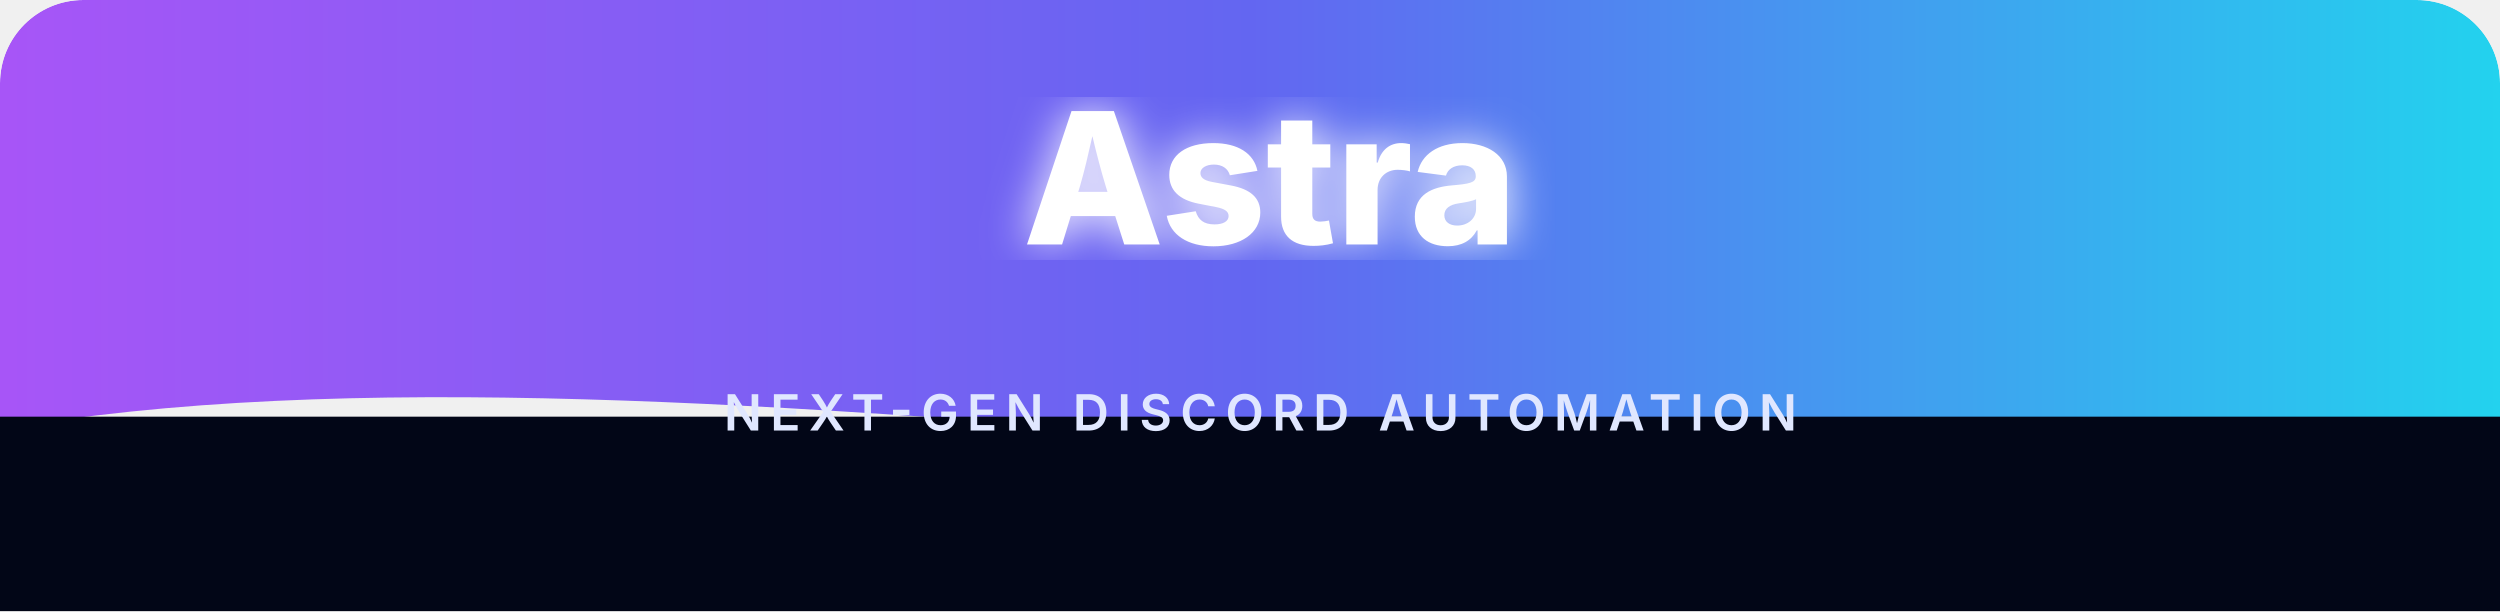
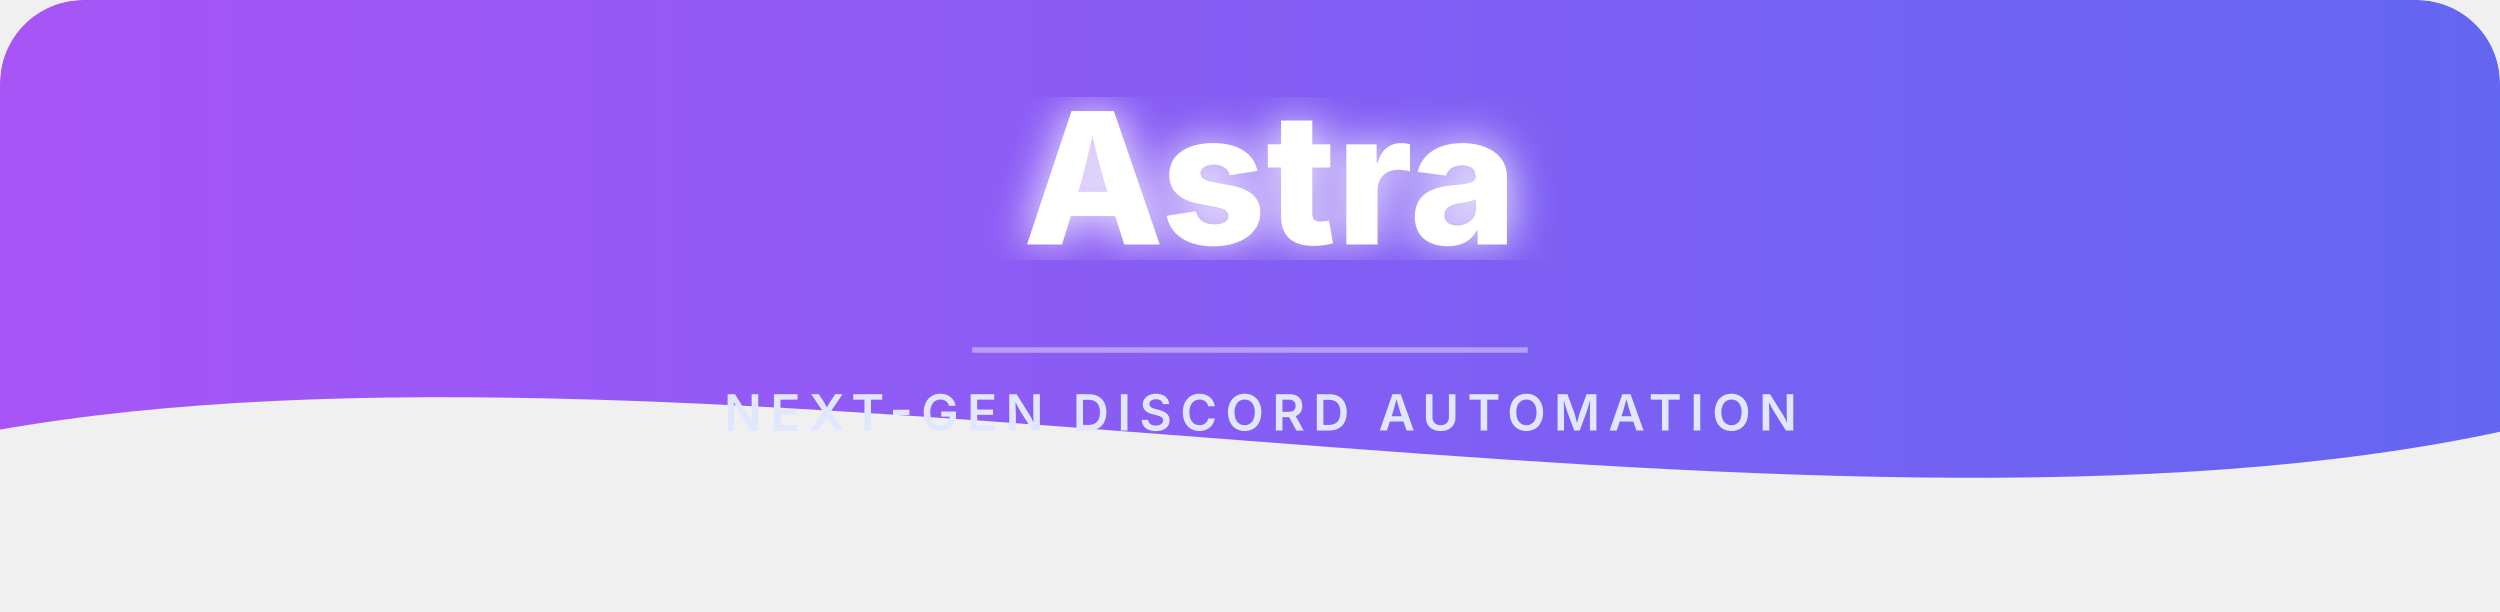
<svg xmlns="http://www.w3.org/2000/svg" width="100%" height="220" viewBox="0 0 900 220">
  <defs>
-     <linearGradient id="gradient" x1="0%" y1="0%" x2="100%" y2="0%">
-       <stop offset="0%" stop-color="#a855f7">
-         <animate attributeName="offset" values="-1;1" dur="6s" repeatCount="indefinite" />
-       </stop>
-       <stop offset="50%" stop-color="#6366f1">
-         <animate attributeName="offset" values="0;2" dur="6s" repeatCount="indefinite" />
-       </stop>
-       <stop offset="100%" stop-color="#22d3ee">
-         <animate attributeName="offset" values="1;3" dur="6s" repeatCount="indefinite" />
-       </stop>
+     <linearGradient id="gradient" x1="0%" y1="0%" x2="200%" y2="0%">
+       <stop offset="0%" stop-color="#a855f7" />
+       <stop offset="50%" stop-color="#6366f1" />
+       <stop offset="100%" stop-color="#22d3ee" />
+       <animateTransform attributeName="gradientTransform" type="translate" from="-1 0" to="1 0" dur="6s" repeatCount="indefinite" />
    </linearGradient>
    <mask id="mask">
-       <rect x="0" y="0" width="900" height="220" rx="30" fill="white" />
+       <rect width="900" height="220" rx="30" fill="white" />
      <path fill="black" d="M-2,155 C250,110 650,210 902,155 L902,222 L-2,222 Z">
        <animate attributeName="d" dur="5s" repeatCount="indefinite" values="             M-2,155 C250,110 650,210 902,155 L902,222 L-2,222 Z;             M-2,175 C300,140 600,190 902,145 L902,222 L-2,222 Z;             M-2,155 C250,110 650,210 902,155 L902,222 L-2,222 Z           " />
      </path>
    </mask>
    <filter id="glow">
-       <feGaussianBlur stdDeviation="8" result="coloredBlur" />
+       <feGaussianBlur stdDeviation="8" result="blur" />
      <feMerge>
-         <feMergeNode in="coloredBlur" />
+         <feMergeNode in="blur" />
        <feMergeNode in="SourceGraphic" />
      </feMerge>
    </filter>
  </defs>
-   <rect x="0" y="0" width="900" height="220" rx="30" fill="url(#gradient)" mask="url(#mask)" />
-   <rect x="0" y="150" width="900" height="70" fill="#020617" rx="0" />
-   <text x="50%" y="40%" text-anchor="middle" font-size="66" font-weight="800" fill="#ffffff" font-family="Segoe UI, Inter, Arial, sans-serif" filter="url(#glow)">
+   <rect width="900" height="220" fill="url(#gradient)" mask="url(#mask)" rx="30" />
+   <rect x="350" y="125" width="200" height="2" fill="#ffffff" opacity="0.4">
+     <animate attributeName="opacity" values="0.2;0.6;0.2" dur="3s" repeatCount="indefinite" />
+   </rect>
+   <text x="50%" y="40%" text-anchor="middle" font-size="66" font-weight="800" fill="#ffffff" font-family="Segoe UI, Inter, Arial" filter="url(#glow)">
    <animate attributeName="opacity" values="1;0.85;1" dur="2s" repeatCount="indefinite" />
    Astra
  </text>
  <text x="50%" y="155" text-anchor="middle" font-size="18" font-weight="600" fill="#e0e7ff" font-family="Inter, Segoe UI, sans-serif" letter-spacing="3">
    <tspan>
      <animate attributeName="fill" values="#a5b4fc;#ffffff;#a5b4fc" dur="3s" repeatCount="indefinite" />
      NEXT-GEN DISCORD AUTOMATION
    </tspan>
  </text>
</svg>
